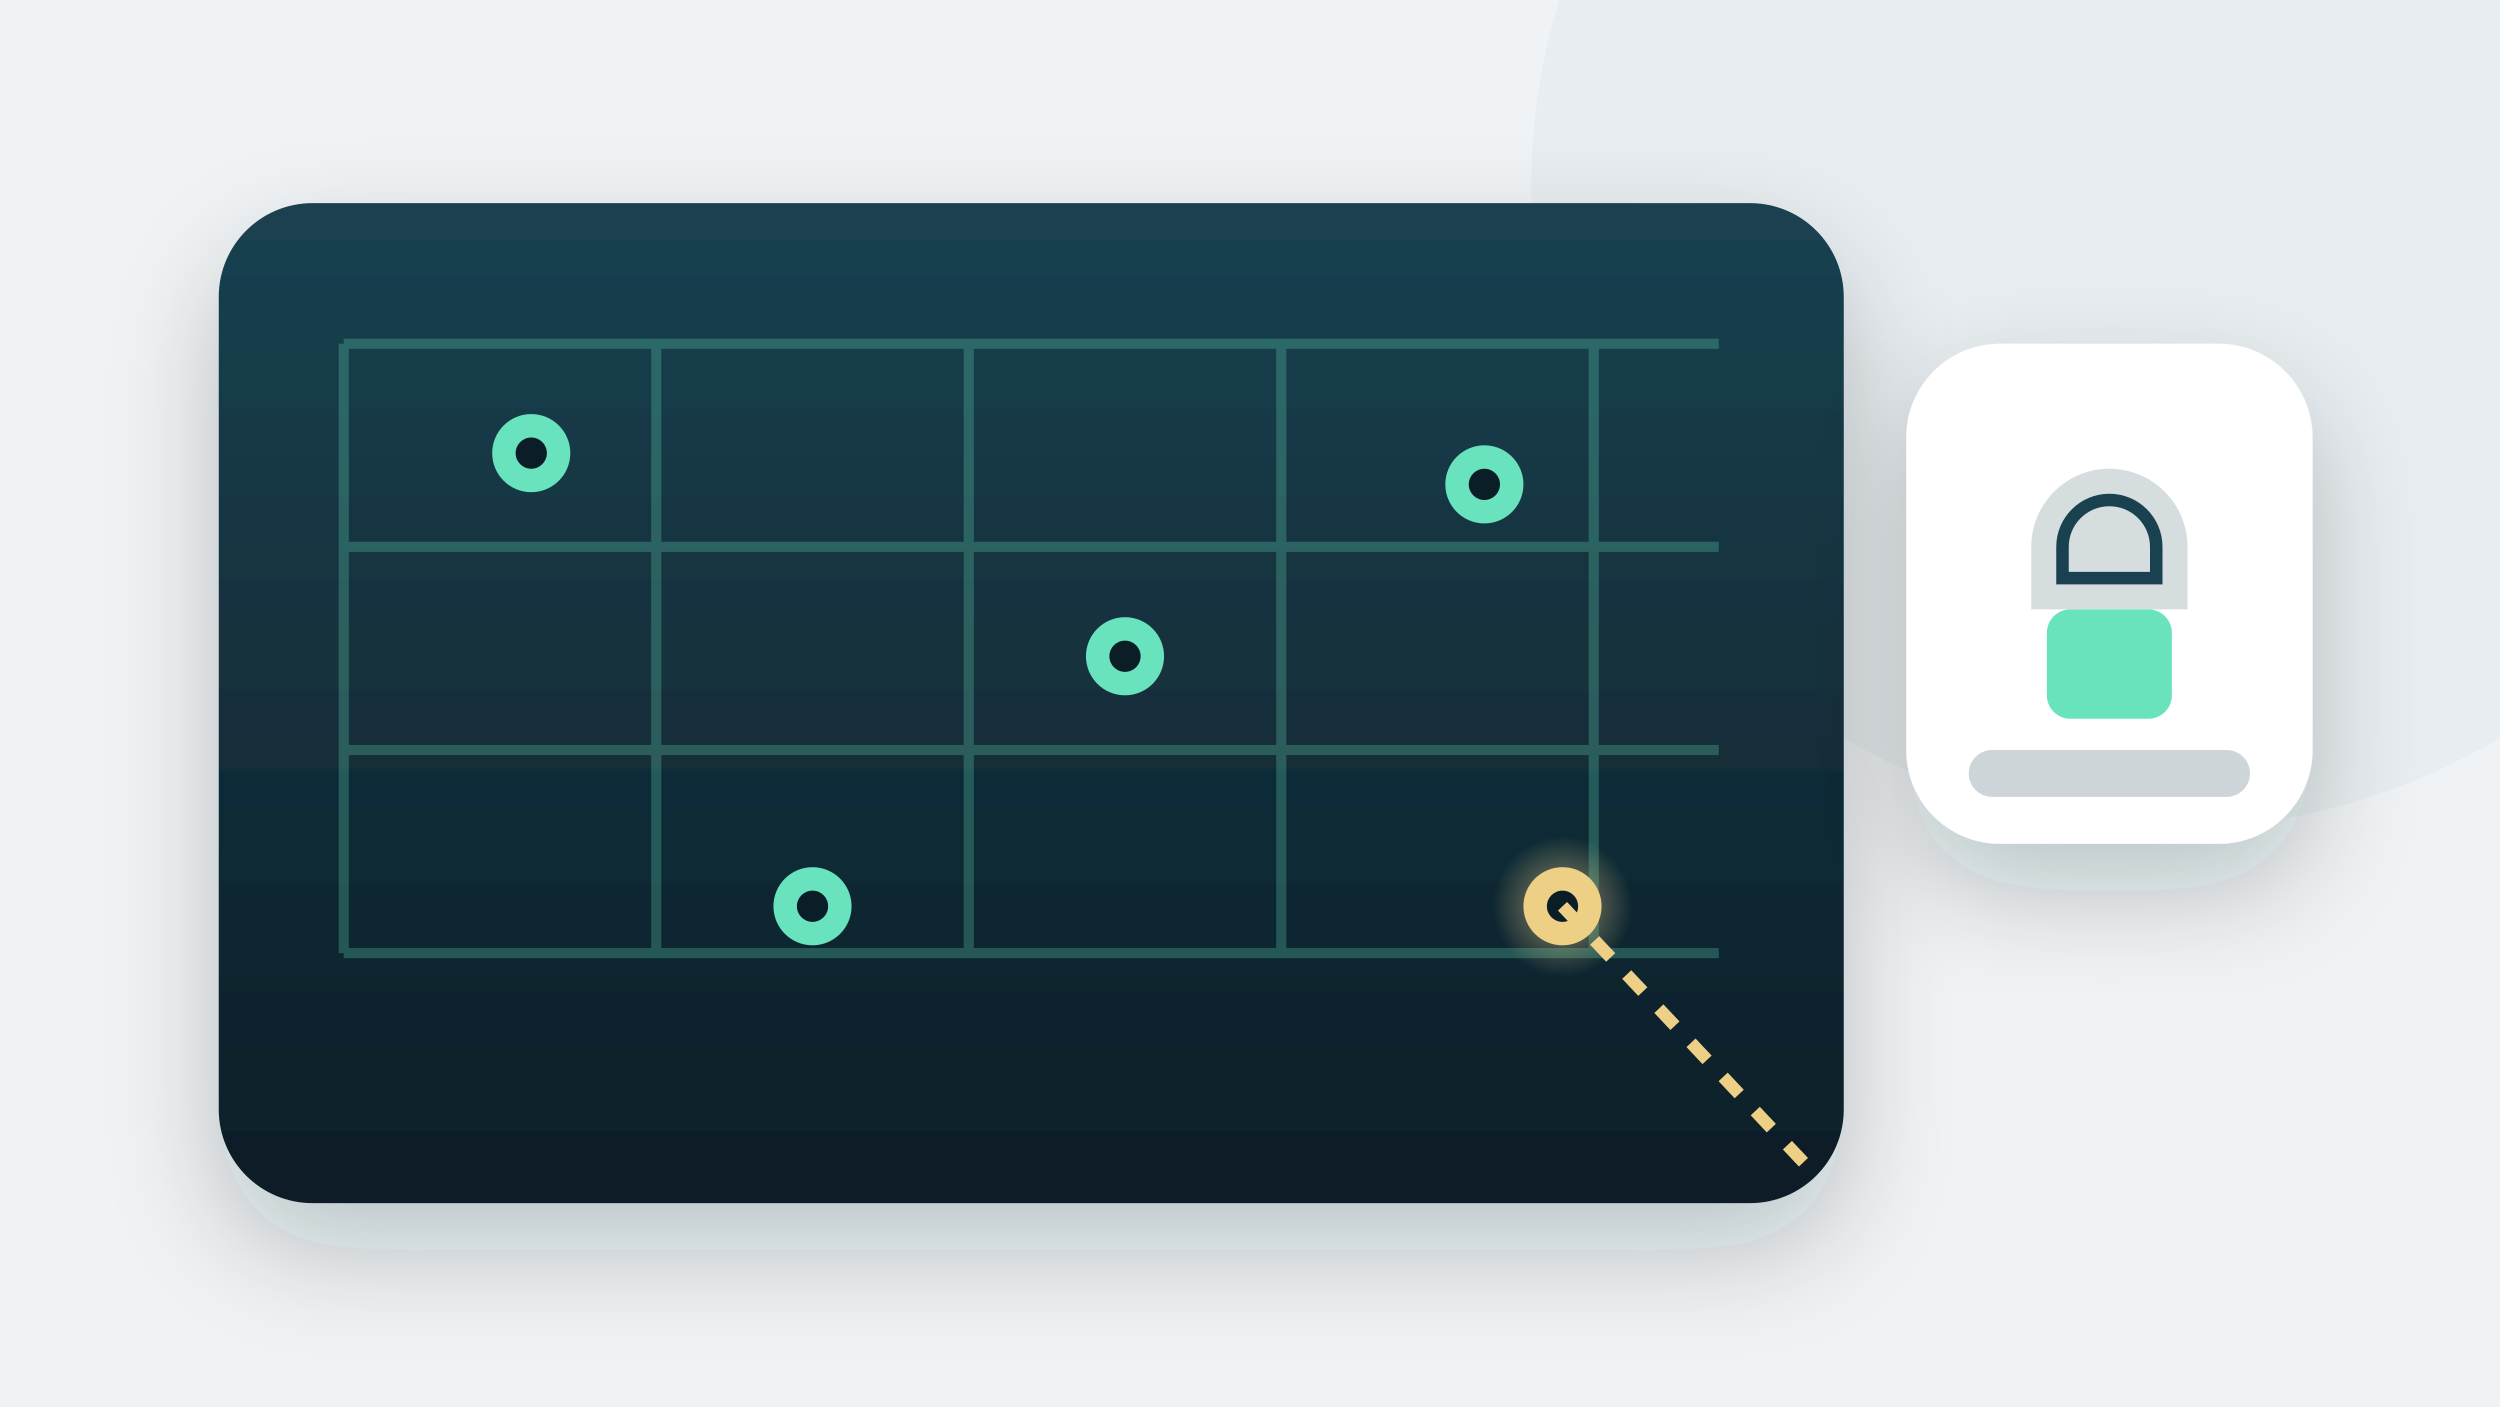
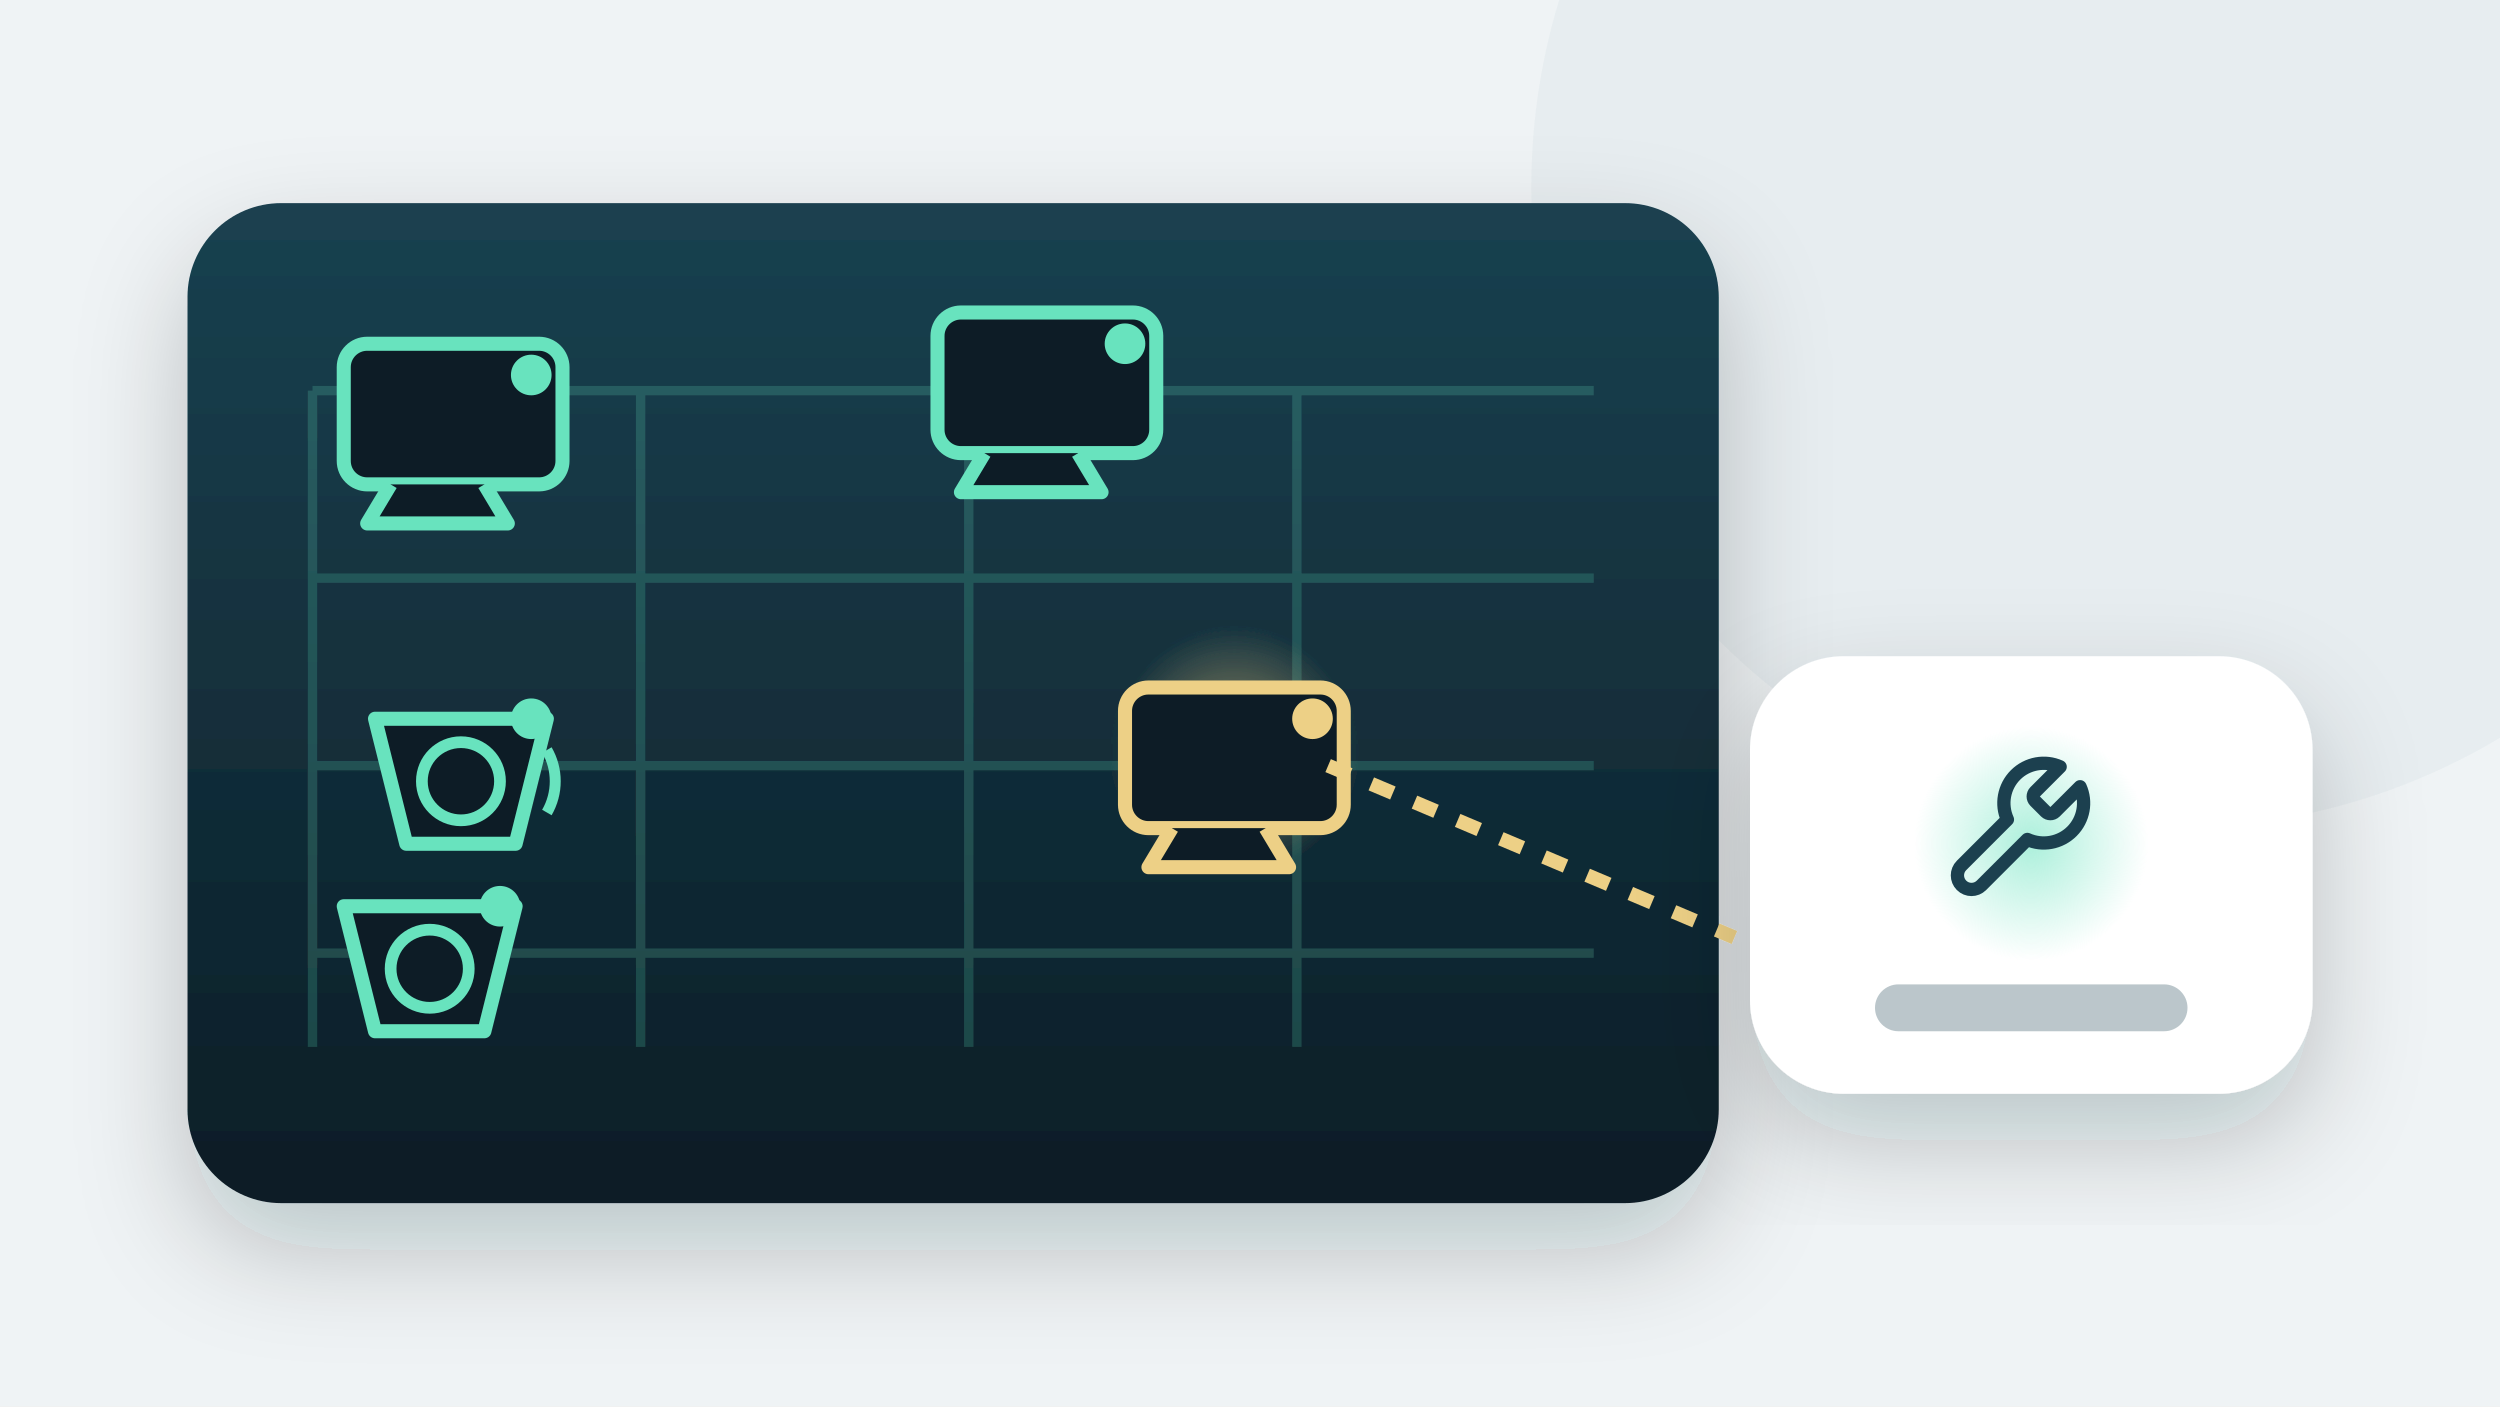
- <svg xmlns="http://www.w3.org/2000/svg" viewBox="0 0 320 180" role="img" aria-label="A monitoring map showing every endpoint's status, with one issue routed to a fix">
+ <svg xmlns="http://www.w3.org/2000/svg" viewBox="0 0 320 180" role="img" aria-label="A property map showing every screen and speaker status, with one alert routed to a fix">
  <defs>
    <linearGradient id="screen" x1="0" y1="0" x2="0" y2="1">
      <stop offset="0" stop-color="#1A4150" />
      <stop offset="1" stop-color="#0B1D26" />
+     </linearGradient>
+     <linearGradient id="promo" x1="0" y1="0" x2="0" y2="1">
+       <stop offset="0" stop-color="#8FEBD0" />
+       <stop offset="1" stop-color="#4FB59A" />
    </linearGradient>
    <radialGradient id="halo" cx="0.5" cy="0.5" r="0.5">
      <stop offset="0" stop-color="#68E3BE" stop-opacity="0.55" />
      <stop offset="1" stop-color="#68E3BE" stop-opacity="0" />
    </radialGradient>
    <radialGradient id="alert" cx="0.5" cy="0.5" r="0.5">
      <stop offset="0" stop-color="#EDD086" stop-opacity="0.6" />
      <stop offset="1" stop-color="#EDD086" stop-opacity="0" />
    </radialGradient>
    <filter id="soft" x="-30%" y="-30%" width="160%" height="160%">
      <feDropShadow dx="0" dy="6" stdDeviation="7" flood-color="#0B1D26" flood-opacity="0.22" />
    </filter>
  </defs>
  <rect width="320" height="180" fill="#EFF3F5" />
  <circle cx="278" cy="24" r="82" fill="#E4EBEE" opacity="0.7" />
-   <rect x="28" y="26" width="208" height="128" rx="12" fill="url(#screen)" filter="url(#soft)" />
-   <g stroke="#68E3BE" stroke-opacity="0.26" stroke-width="1.3" fill="none">
-     <path d="M44 44h176M44 70h176M44 96h176M44 122h176M44 44v78M84 44v78M124 44v78M164 44v78M204 44v78" />
+   <g filter="url(#soft)">
+     <rect x="24" y="26" width="196" height="128" rx="12" fill="url(#screen)" />
+     <g stroke="#68E3BE" stroke-opacity="0.20" stroke-width="1.2" fill="none">
+       <path d="M40 50h164M40 74h164M40 98h164M40 122h164M40 50v84M82 50v84M124 50v84M166 50v84" />
+     </g>
+     <g fill="none" stroke="#68E3BE" stroke-width="1.8" stroke-linejoin="round">
+       <rect x="44" y="44" width="28" height="18" rx="3" fill="#0B1D26" />
+       <path d="M50 62l-3 5h18l-3-5" fill="#0B1D26" />
+       <rect x="120" y="40" width="28" height="18" rx="3" fill="#0B1D26" />
+       <path d="M126 58l-3 5h18l-3-5" fill="#0B1D26" />
+       <path d="M48 92h22l-4 16h-14z" fill="#0B1D26" />
+       <circle cx="59" cy="100" r="5" fill="none" stroke-width="1.5" />
+       <path d="M70 96a8 8 0 0 1 0 8" stroke-width="1.4" />
+     </g>
+     <circle cx="68" cy="48" r="2.6" fill="#68E3BE" />
+     <circle cx="144" cy="44" r="2.6" fill="#68E3BE" />
+     <circle cx="68" cy="92" r="2.6" fill="#68E3BE" />
+     <g fill="none" stroke="#68E3BE" stroke-width="1.8" stroke-linejoin="round">
+       <path d="M44 116h22l-4 16h-14z" fill="#0B1D26" />
+       <circle cx="55" cy="124" r="5" fill="none" stroke-width="1.5" />
+     </g>
+     <circle cx="64" cy="116" r="2.6" fill="#68E3BE" />
+     <circle cx="158" cy="96" r="16" fill="url(#alert)" />
+     <g fill="none" stroke="#EDD086" stroke-width="1.8" stroke-linejoin="round">
+       <rect x="144" y="88" width="28" height="18" rx="3" fill="#0B1D26" />
+       <path d="M150 106l-3 5h18l-3-5" fill="#0B1D26" />
+     </g>
+     <circle cx="168" cy="92" r="2.6" fill="#EDD086" />
+     <path d="M170 98 L222 120" stroke="#EDD086" stroke-width="1.8" stroke-dasharray="3 3" fill="none" />
  </g>
-   <circle cx="68" cy="58" r="5" fill="#68E3BE" />
-   <circle cx="68" cy="58" r="2" fill="#0B1D26" />
-   <circle cx="144" cy="84" r="5" fill="#68E3BE" />
-   <circle cx="144" cy="84" r="2" fill="#0B1D26" />
-   <circle cx="104" cy="116" r="5" fill="#68E3BE" />
-   <circle cx="104" cy="116" r="2" fill="#0B1D26" />
-   <circle cx="190" cy="62" r="5" fill="#68E3BE" />
-   <circle cx="190" cy="62" r="2" fill="#0B1D26" />
-   <circle cx="200" cy="116" r="9" fill="url(#alert)" />
-   <circle cx="200" cy="116" r="5" fill="#EDD086" />
-   <circle cx="200" cy="116" r="2" fill="#0B1D26" />
-   <path d="M200 116 L232 150" stroke="#EDD086" stroke-width="1.6" stroke-dasharray="3 3" fill="none" />
-   <rect x="244" y="44" width="52" height="64" rx="12" fill="#FFFFFF" filter="url(#soft)" />
-   <path d="M270 60a10 10 0 0 1 10 10v8h-20v-8a10 10 0 0 1 10-10z" fill="#1A4150" opacity="0.18" />
-   <rect x="262" y="78" width="16" height="14" rx="3" fill="#68E3BE" />
-   <path d="M270 64a6 6 0 0 0-6 6v4h12v-4a6 6 0 0 0-6-6z" fill="none" stroke="#1A4150" stroke-width="1.6" />
-   <rect x="252" y="96" width="36" height="6" rx="3" fill="#1A4150" opacity="0.22" />
+   <g filter="url(#soft)">
+     <rect x="224" y="84" width="72" height="56" rx="12" fill="#FFFFFF" />
+     <circle cx="260" cy="108" r="15" fill="url(#halo)" />
+     <g transform="translate(248,96) scale(0.85)">
+       <path d="M14.7 6.3a1 1 0 0 0 0 1.4l1.6 1.6a1 1 0 0 0 1.4 0l3.77-3.77a6 6 0 0 1-7.94 7.94l-6.91 6.91a2.12 2.12 0 0 1-3-3l6.91-6.91a6 6 0 0 1 7.94-7.94l-3.76 3.76z" fill="none" stroke="#1A4150" stroke-width="2" stroke-linecap="round" stroke-linejoin="round" />
+     </g>
+     <rect x="240" y="126" width="40" height="6" rx="3" fill="#1A4150" opacity="0.30" />
+   </g>
</svg>
